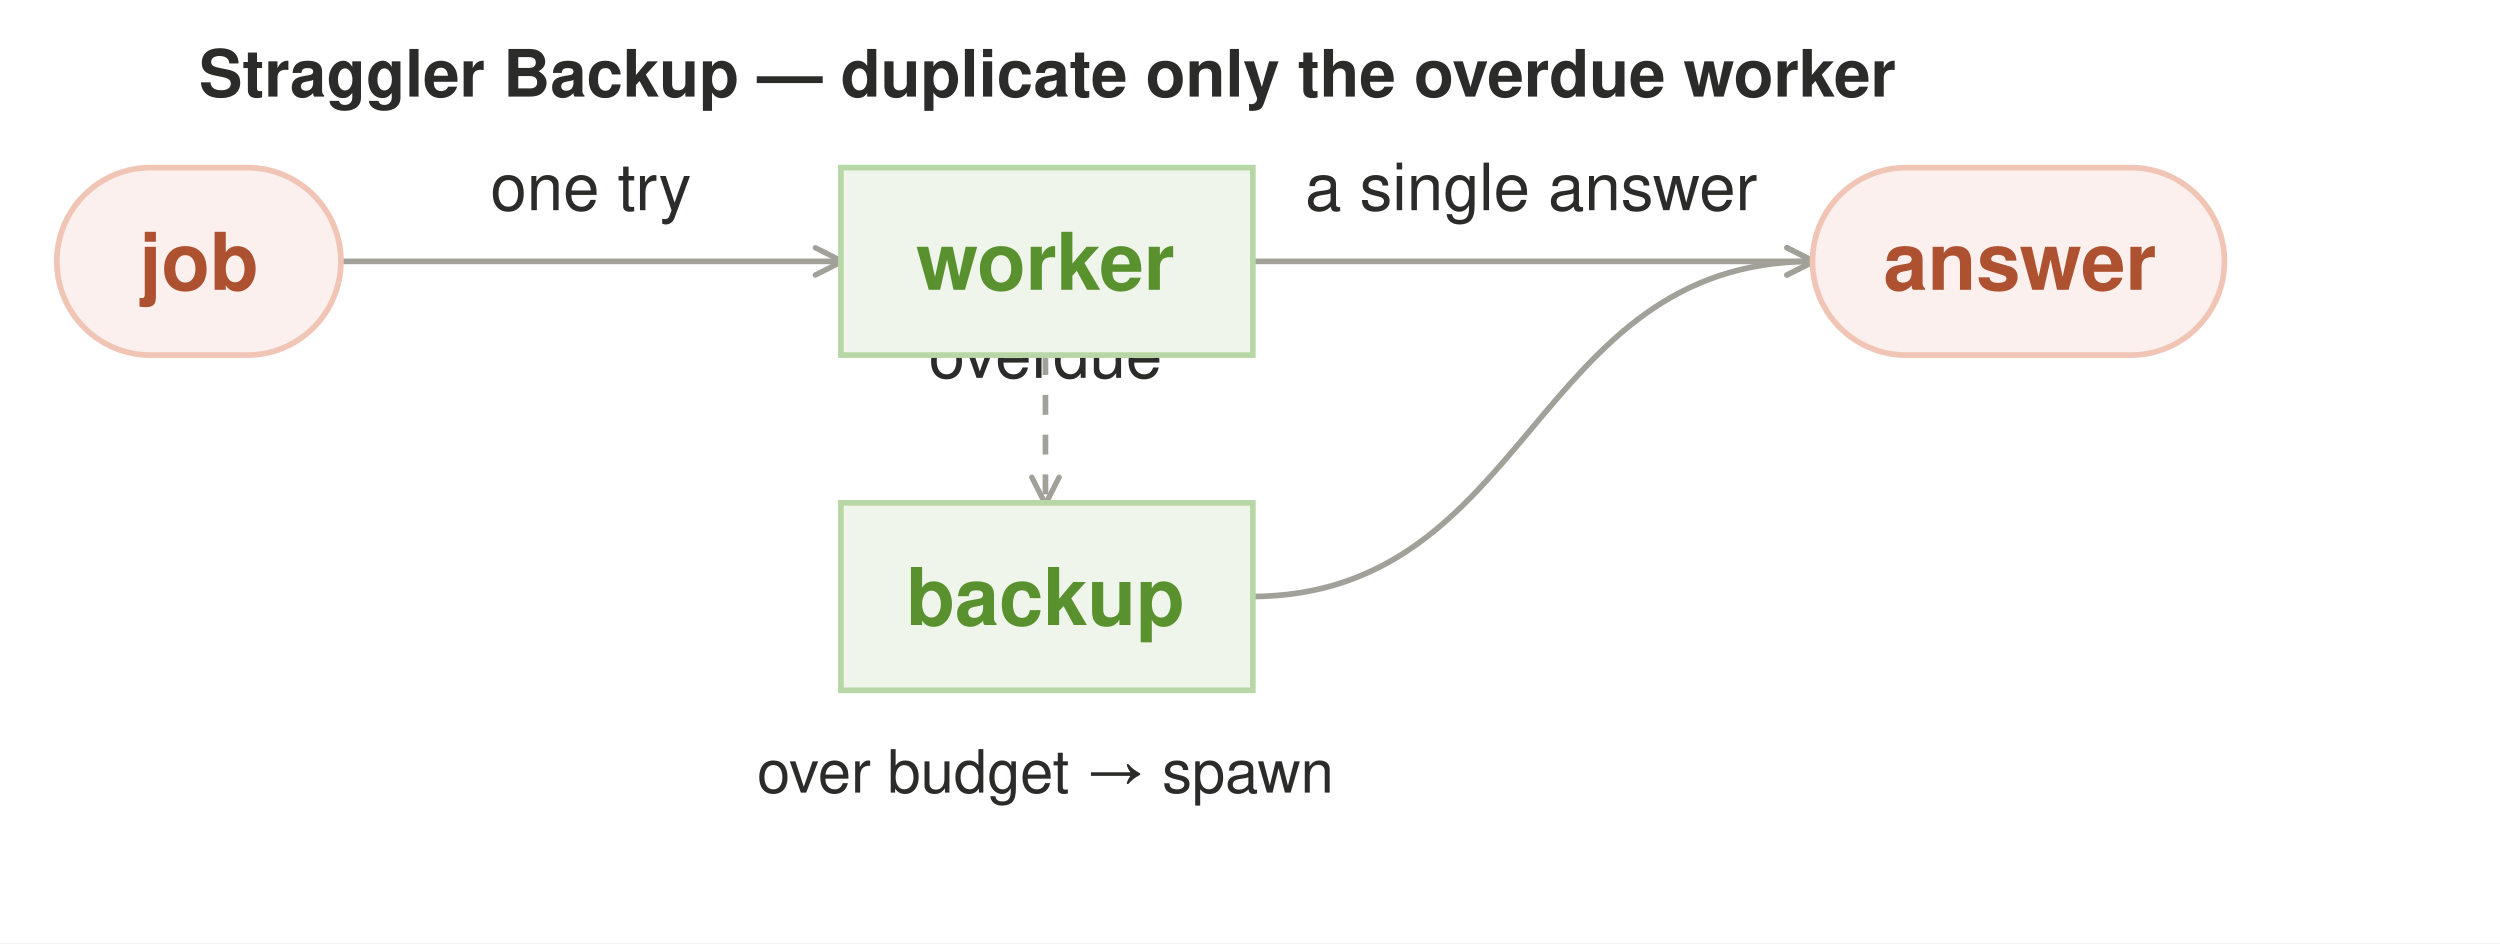
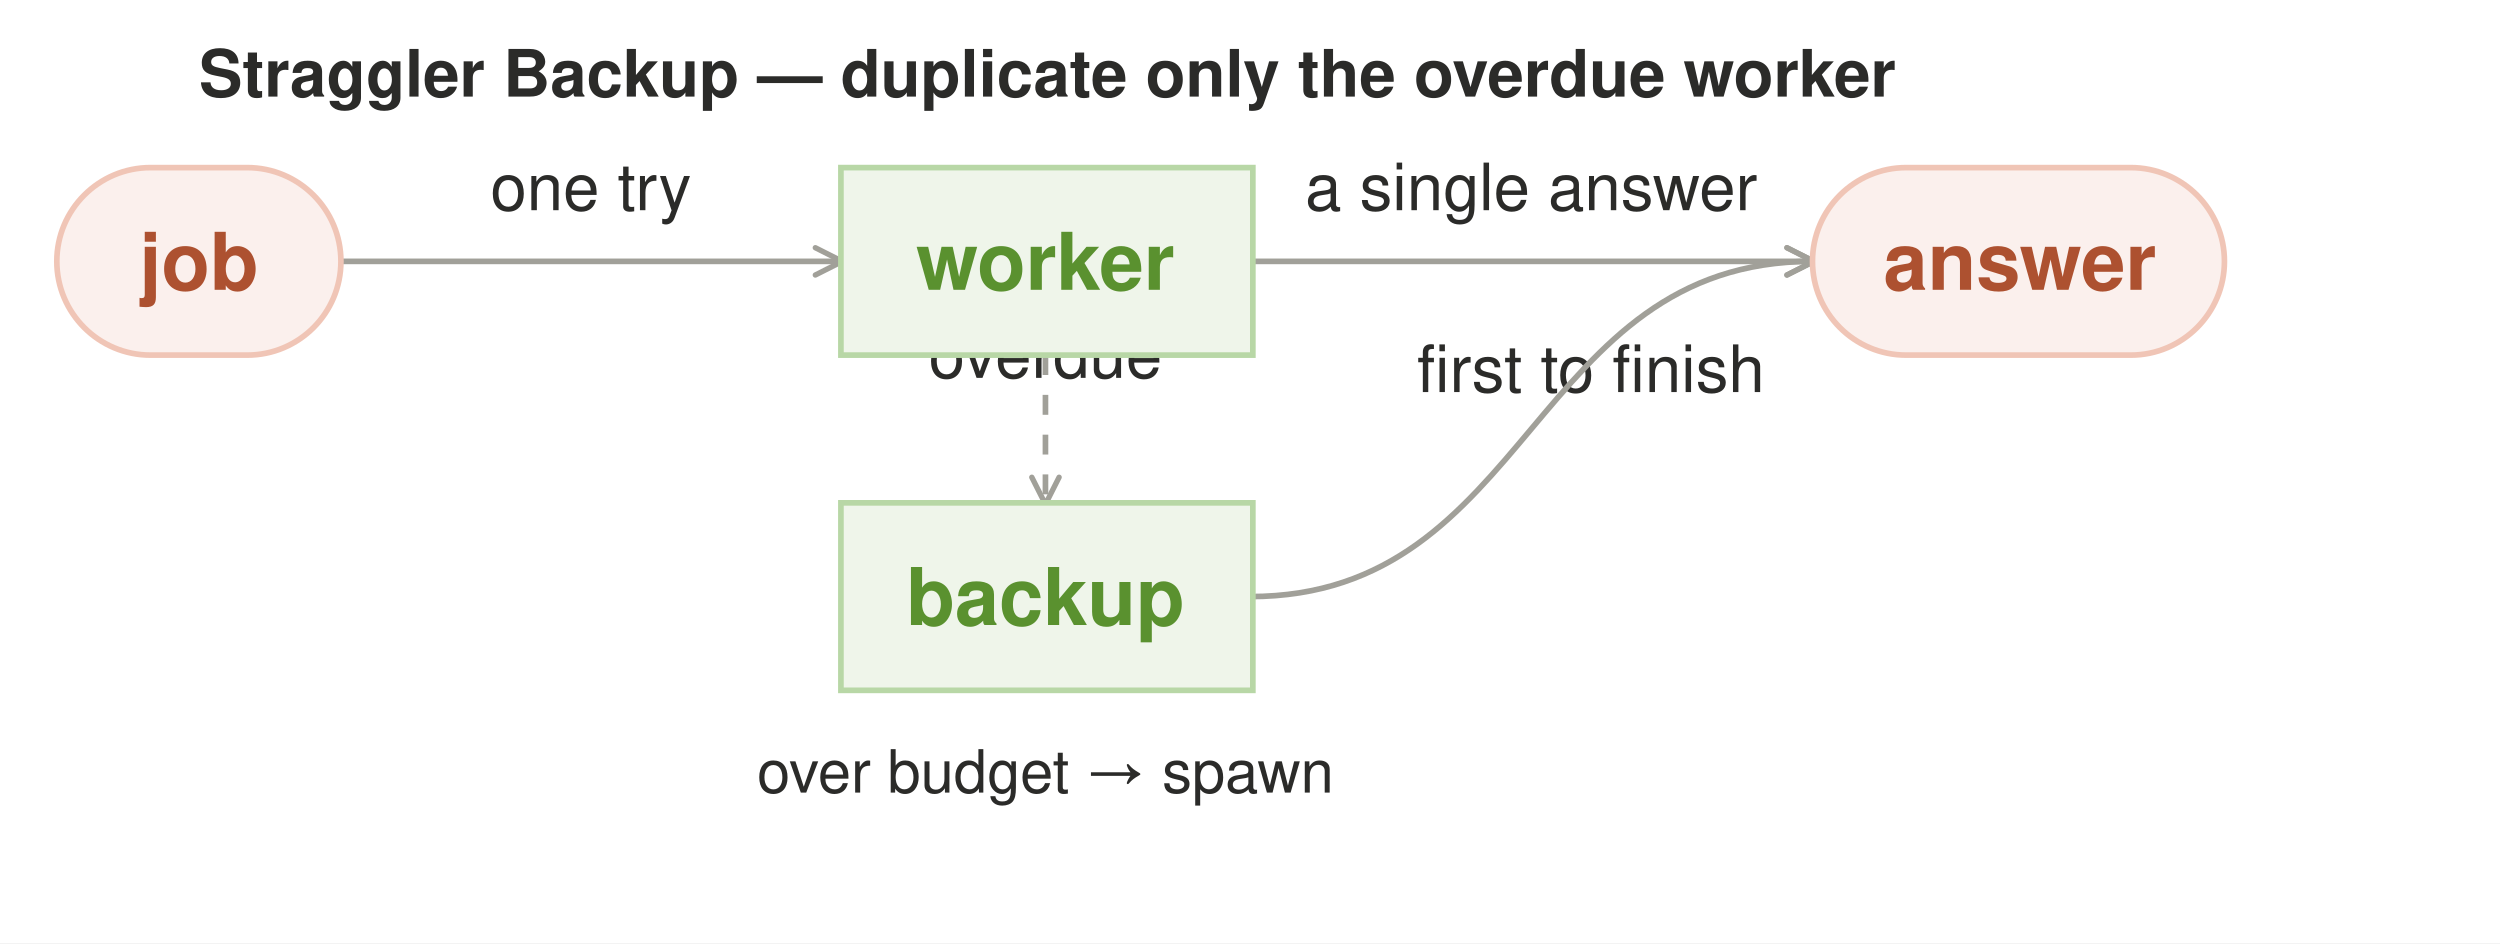
<svg xmlns="http://www.w3.org/2000/svg" viewBox="0 0 880 332" font-family="Avenir Next, Nunito, Segoe UI, Helvetica, Arial, sans-serif">
  <defs>
    <marker id="ha" markerWidth="13.3" markerHeight="13.3" refX="11" refY="7.0" orient="auto" markerUnits="userSpaceOnUse">
      <path d="M2 2.2 L11.5 7.0 L2 11.8" fill="none" stroke="#a1a099" stroke-width="1.9" stroke-linecap="round" stroke-linejoin="round" />
    </marker>
    <marker id="Ha" markerWidth="18.1" markerHeight="18.1" refX="15" refY="9.5" orient="auto" markerUnits="userSpaceOnUse">
      <path d="M2 3.0 L15.6 9.5 L2 16.0" fill="none" stroke="#a1a099" stroke-width="3.0" stroke-linecap="round" stroke-linejoin="round" />
    </marker>
    <marker id="hg" markerWidth="13.3" markerHeight="13.3" refX="11" refY="7.0" orient="auto" markerUnits="userSpaceOnUse">
      <path d="M2 2.2 L11.5 7.0 L2 11.8" fill="none" stroke="#5a912f" stroke-width="1.9" stroke-linecap="round" stroke-linejoin="round" />
    </marker>
    <marker id="Hg" markerWidth="18.1" markerHeight="18.1" refX="15" refY="9.5" orient="auto" markerUnits="userSpaceOnUse">
      <path d="M2 3.0 L15.6 9.5 L2 16.0" fill="none" stroke="#5a912f" stroke-width="3.0" stroke-linecap="round" stroke-linejoin="round" />
    </marker>
    <marker id="hp" markerWidth="13.3" markerHeight="13.3" refX="11" refY="7.0" orient="auto" markerUnits="userSpaceOnUse">
      <path d="M2 2.2 L11.5 7.0 L2 11.8" fill="none" stroke="#5d579d" stroke-width="1.9" stroke-linecap="round" stroke-linejoin="round" />
    </marker>
    <marker id="Hp" markerWidth="18.1" markerHeight="18.1" refX="15" refY="9.5" orient="auto" markerUnits="userSpaceOnUse">
      <path d="M2 3.0 L15.6 9.5 L2 16.0" fill="none" stroke="#5d579d" stroke-width="3.0" stroke-linecap="round" stroke-linejoin="round" />
    </marker>
    <marker id="hc" markerWidth="13.3" markerHeight="13.3" refX="11" refY="7.0" orient="auto" markerUnits="userSpaceOnUse">
      <path d="M2 2.2 L11.5 7.0 L2 11.8" fill="none" stroke="#ad5130" stroke-width="1.9" stroke-linecap="round" stroke-linejoin="round" />
    </marker>
    <marker id="Hc" markerWidth="18.1" markerHeight="18.1" refX="15" refY="9.5" orient="auto" markerUnits="userSpaceOnUse">
      <path d="M2 3.0 L15.6 9.5 L2 16.0" fill="none" stroke="#ad5130" stroke-width="3.0" stroke-linecap="round" stroke-linejoin="round" />
    </marker>
    <marker id="hk" markerWidth="13.3" markerHeight="13.3" refX="11" refY="7.0" orient="auto" markerUnits="userSpaceOnUse">
      <path d="M2 2.2 L11.5 7.0 L2 11.8" fill="none" stroke="#2b2b29" stroke-width="1.9" stroke-linecap="round" stroke-linejoin="round" />
    </marker>
    <marker id="Hk" markerWidth="18.1" markerHeight="18.1" refX="15" refY="9.5" orient="auto" markerUnits="userSpaceOnUse">
      <path d="M2 3.0 L15.6 9.5 L2 16.0" fill="none" stroke="#2b2b29" stroke-width="3.0" stroke-linecap="round" stroke-linejoin="round" />
    </marker>
  </defs>
  <rect width="880" height="332" fill="#fff" />
  <text x="70" y="34" text-anchor="start" fill="#2b2b29" font-size="23" font-weight="700">Straggler Backup — duplicate only the overdue worker</text>
  <text x="208" y="74" text-anchor="middle" fill="#2b2b29" font-size="23">one try</text>
  <text x="539" y="74" text-anchor="middle" fill="#2b2b29" font-size="23">a single answer</text>
  <text x="368" y="133" text-anchor="middle" fill="#2b2b29" font-size="23">overdue</text>
-   <text x="560" y="402" text-anchor="middle" fill="#2b2b29" font-size="23">first to finish</text>
+   <text x="560" y="138" text-anchor="middle" fill="#2b2b29" font-size="23">first to finish</text>
  <path d="M 120 92 C 208 92, 208 92, 296 92" fill="none" stroke="#a1a099" stroke-width="2" marker-end="url(#ha)" />
  <path d="M 440 92 C 539 92, 539 92, 638 92" fill="none" stroke="#a1a099" stroke-width="2" marker-end="url(#ha)" />
  <path d="M 368 125 C 368 151, 368 151, 368 177" fill="none" stroke="#a1a099" stroke-width="2" stroke-dasharray="7 7" marker-end="url(#ha)" />
  <path d="M 440 210 C 539 210, 539 92, 638 92" fill="none" stroke="#a1a099" stroke-width="2" marker-end="url(#ha)" />
  <rect x="20" y="59" width="100" height="66" rx="33" fill="#fbf0ed" stroke="#f0c5b6" stroke-width="2" />
  <text x="70" y="102" text-anchor="middle" fill="#ad5130" font-size="28" font-weight="600">job</text>
  <rect x="296" y="59" width="145" height="66" rx="0" fill="#eff5ea" stroke="#b8d7a6" stroke-width="2" />
  <text x="368" y="102" text-anchor="middle" fill="#5a912f" font-size="28" font-weight="600">worker</text>
  <rect x="638" y="59" width="145" height="66" rx="33" fill="#fbf0ed" stroke="#f0c5b6" stroke-width="2" />
  <text x="711" y="102" text-anchor="middle" fill="#ad5130" font-size="28" font-weight="600">answer</text>
  <rect x="296" y="177" width="145" height="66" rx="0" fill="#eff5ea" stroke="#b8d7a6" stroke-width="2" />
  <text x="368" y="220" text-anchor="middle" fill="#5a912f" font-size="28" font-weight="600">backup</text>
  <text x="368" y="279" text-anchor="middle" fill="#2b2b29" font-size="21">over budget → spawn</text>
</svg>
